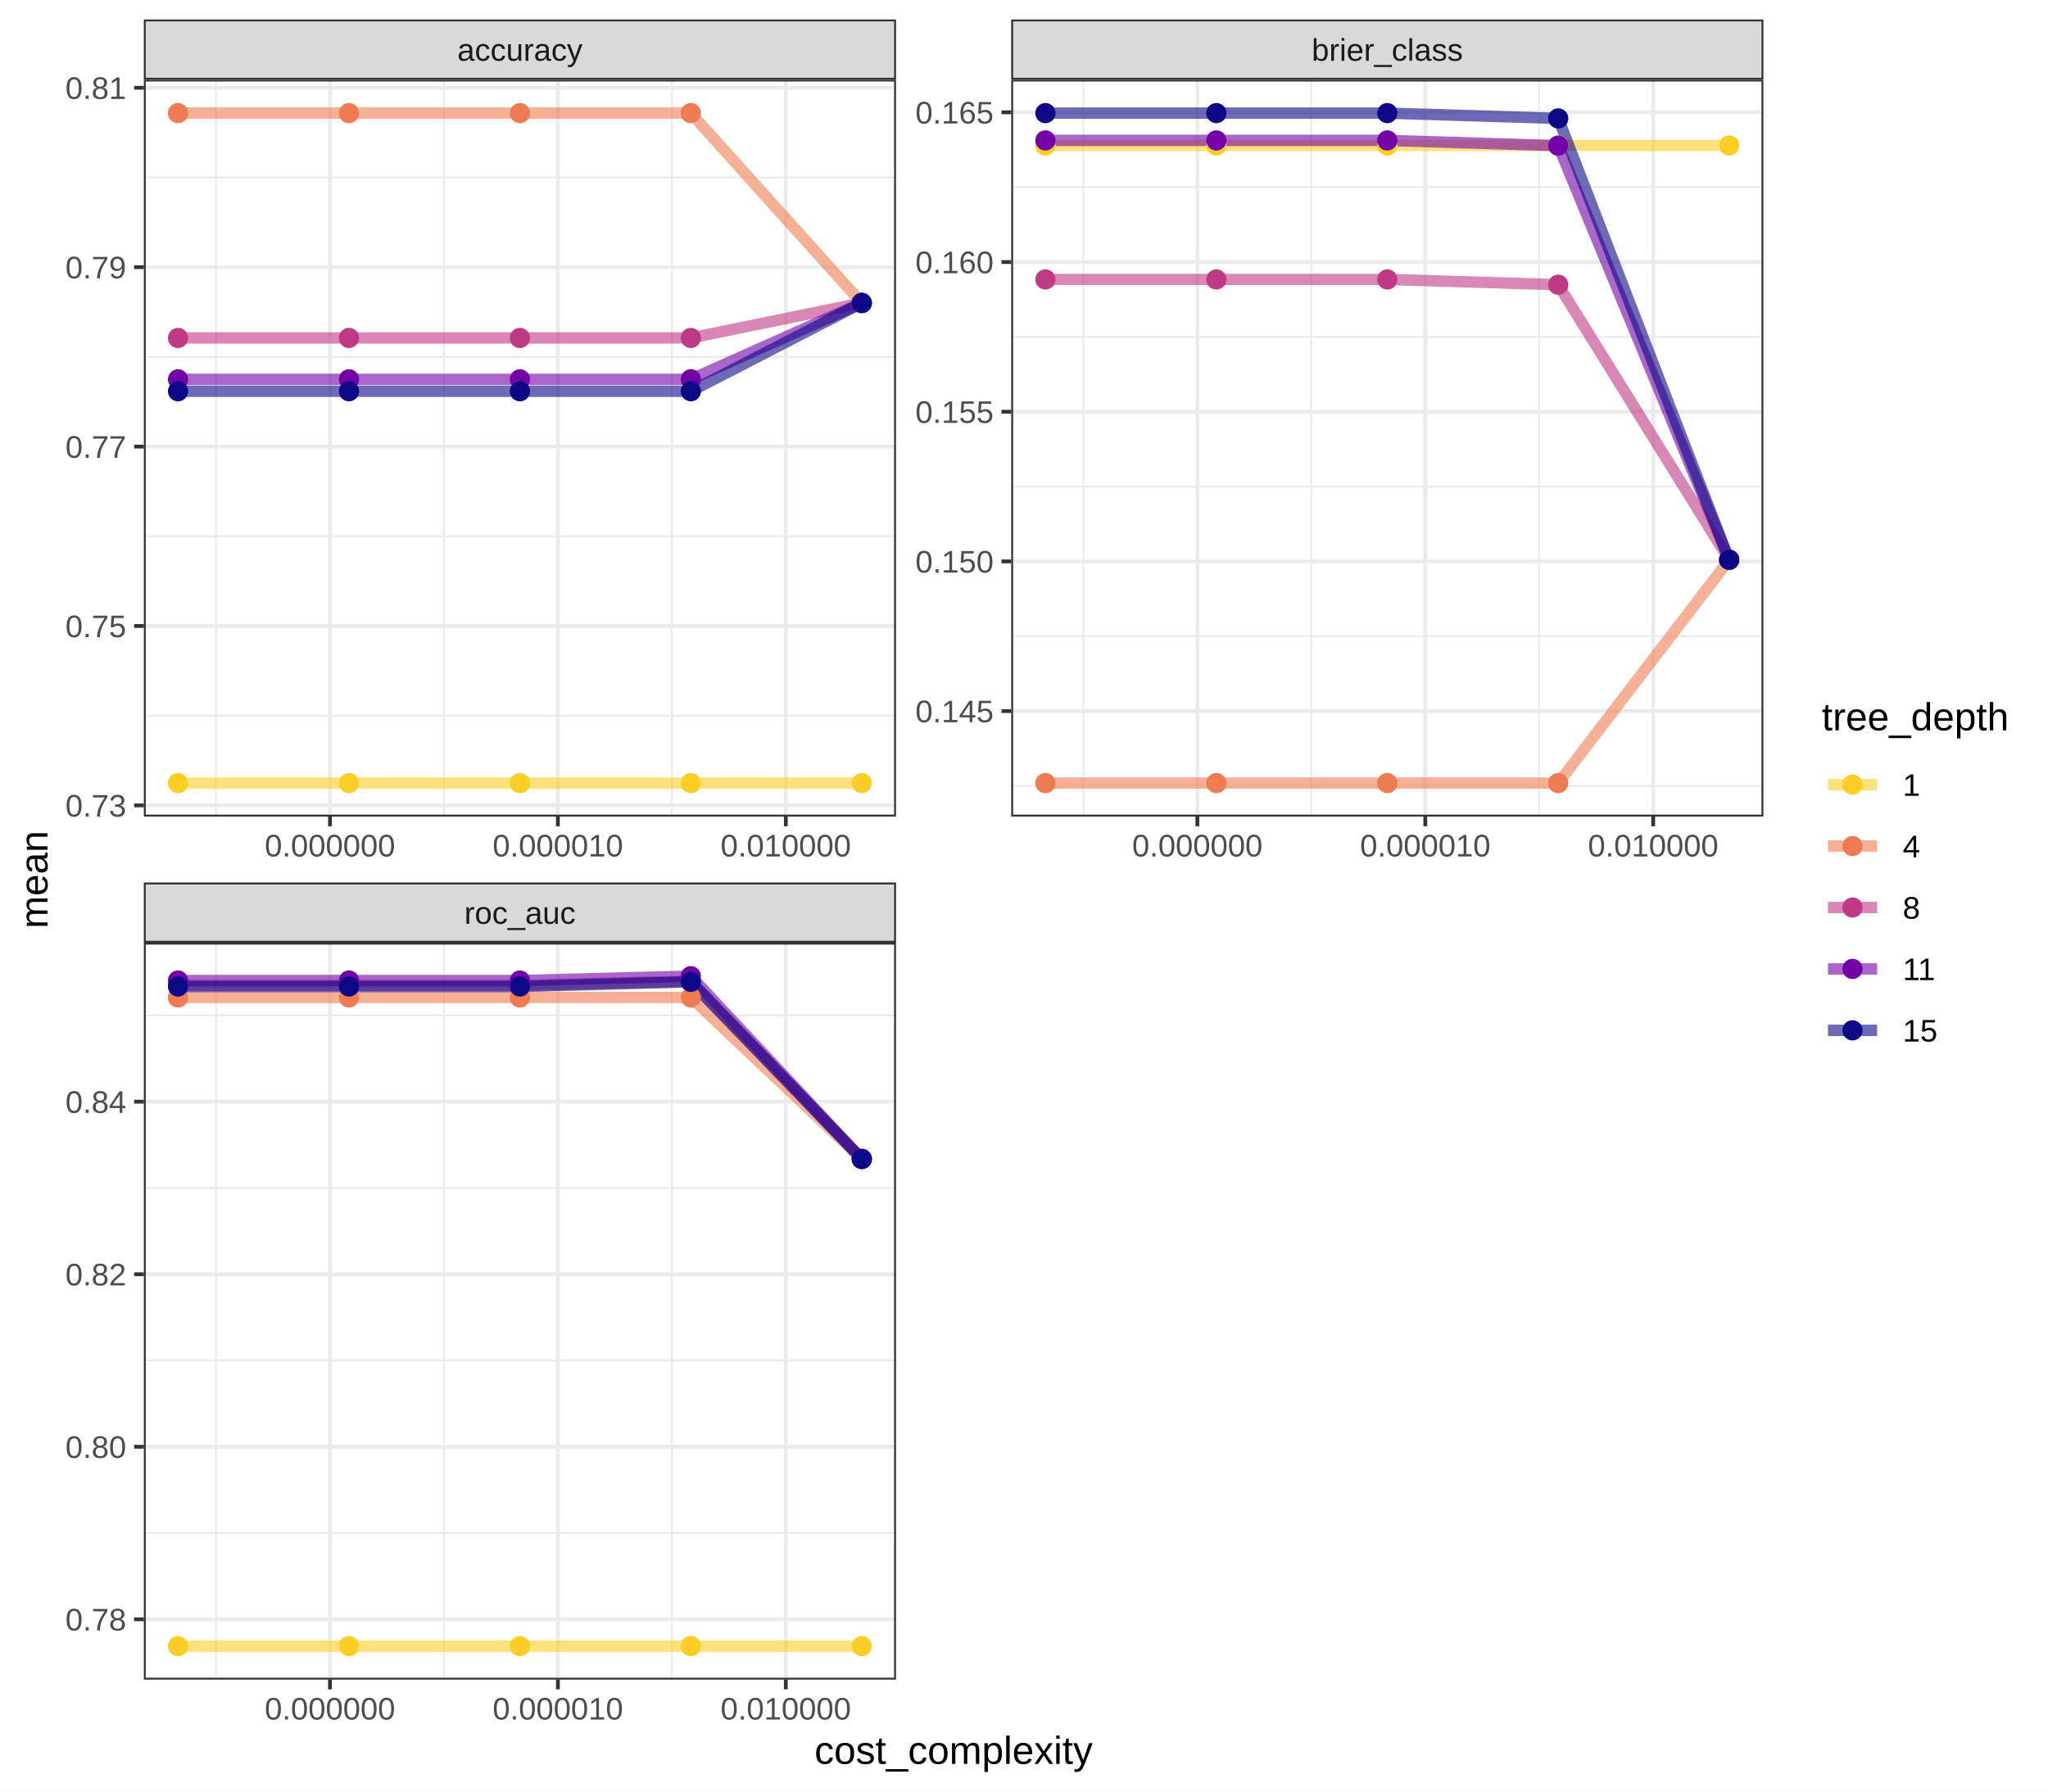
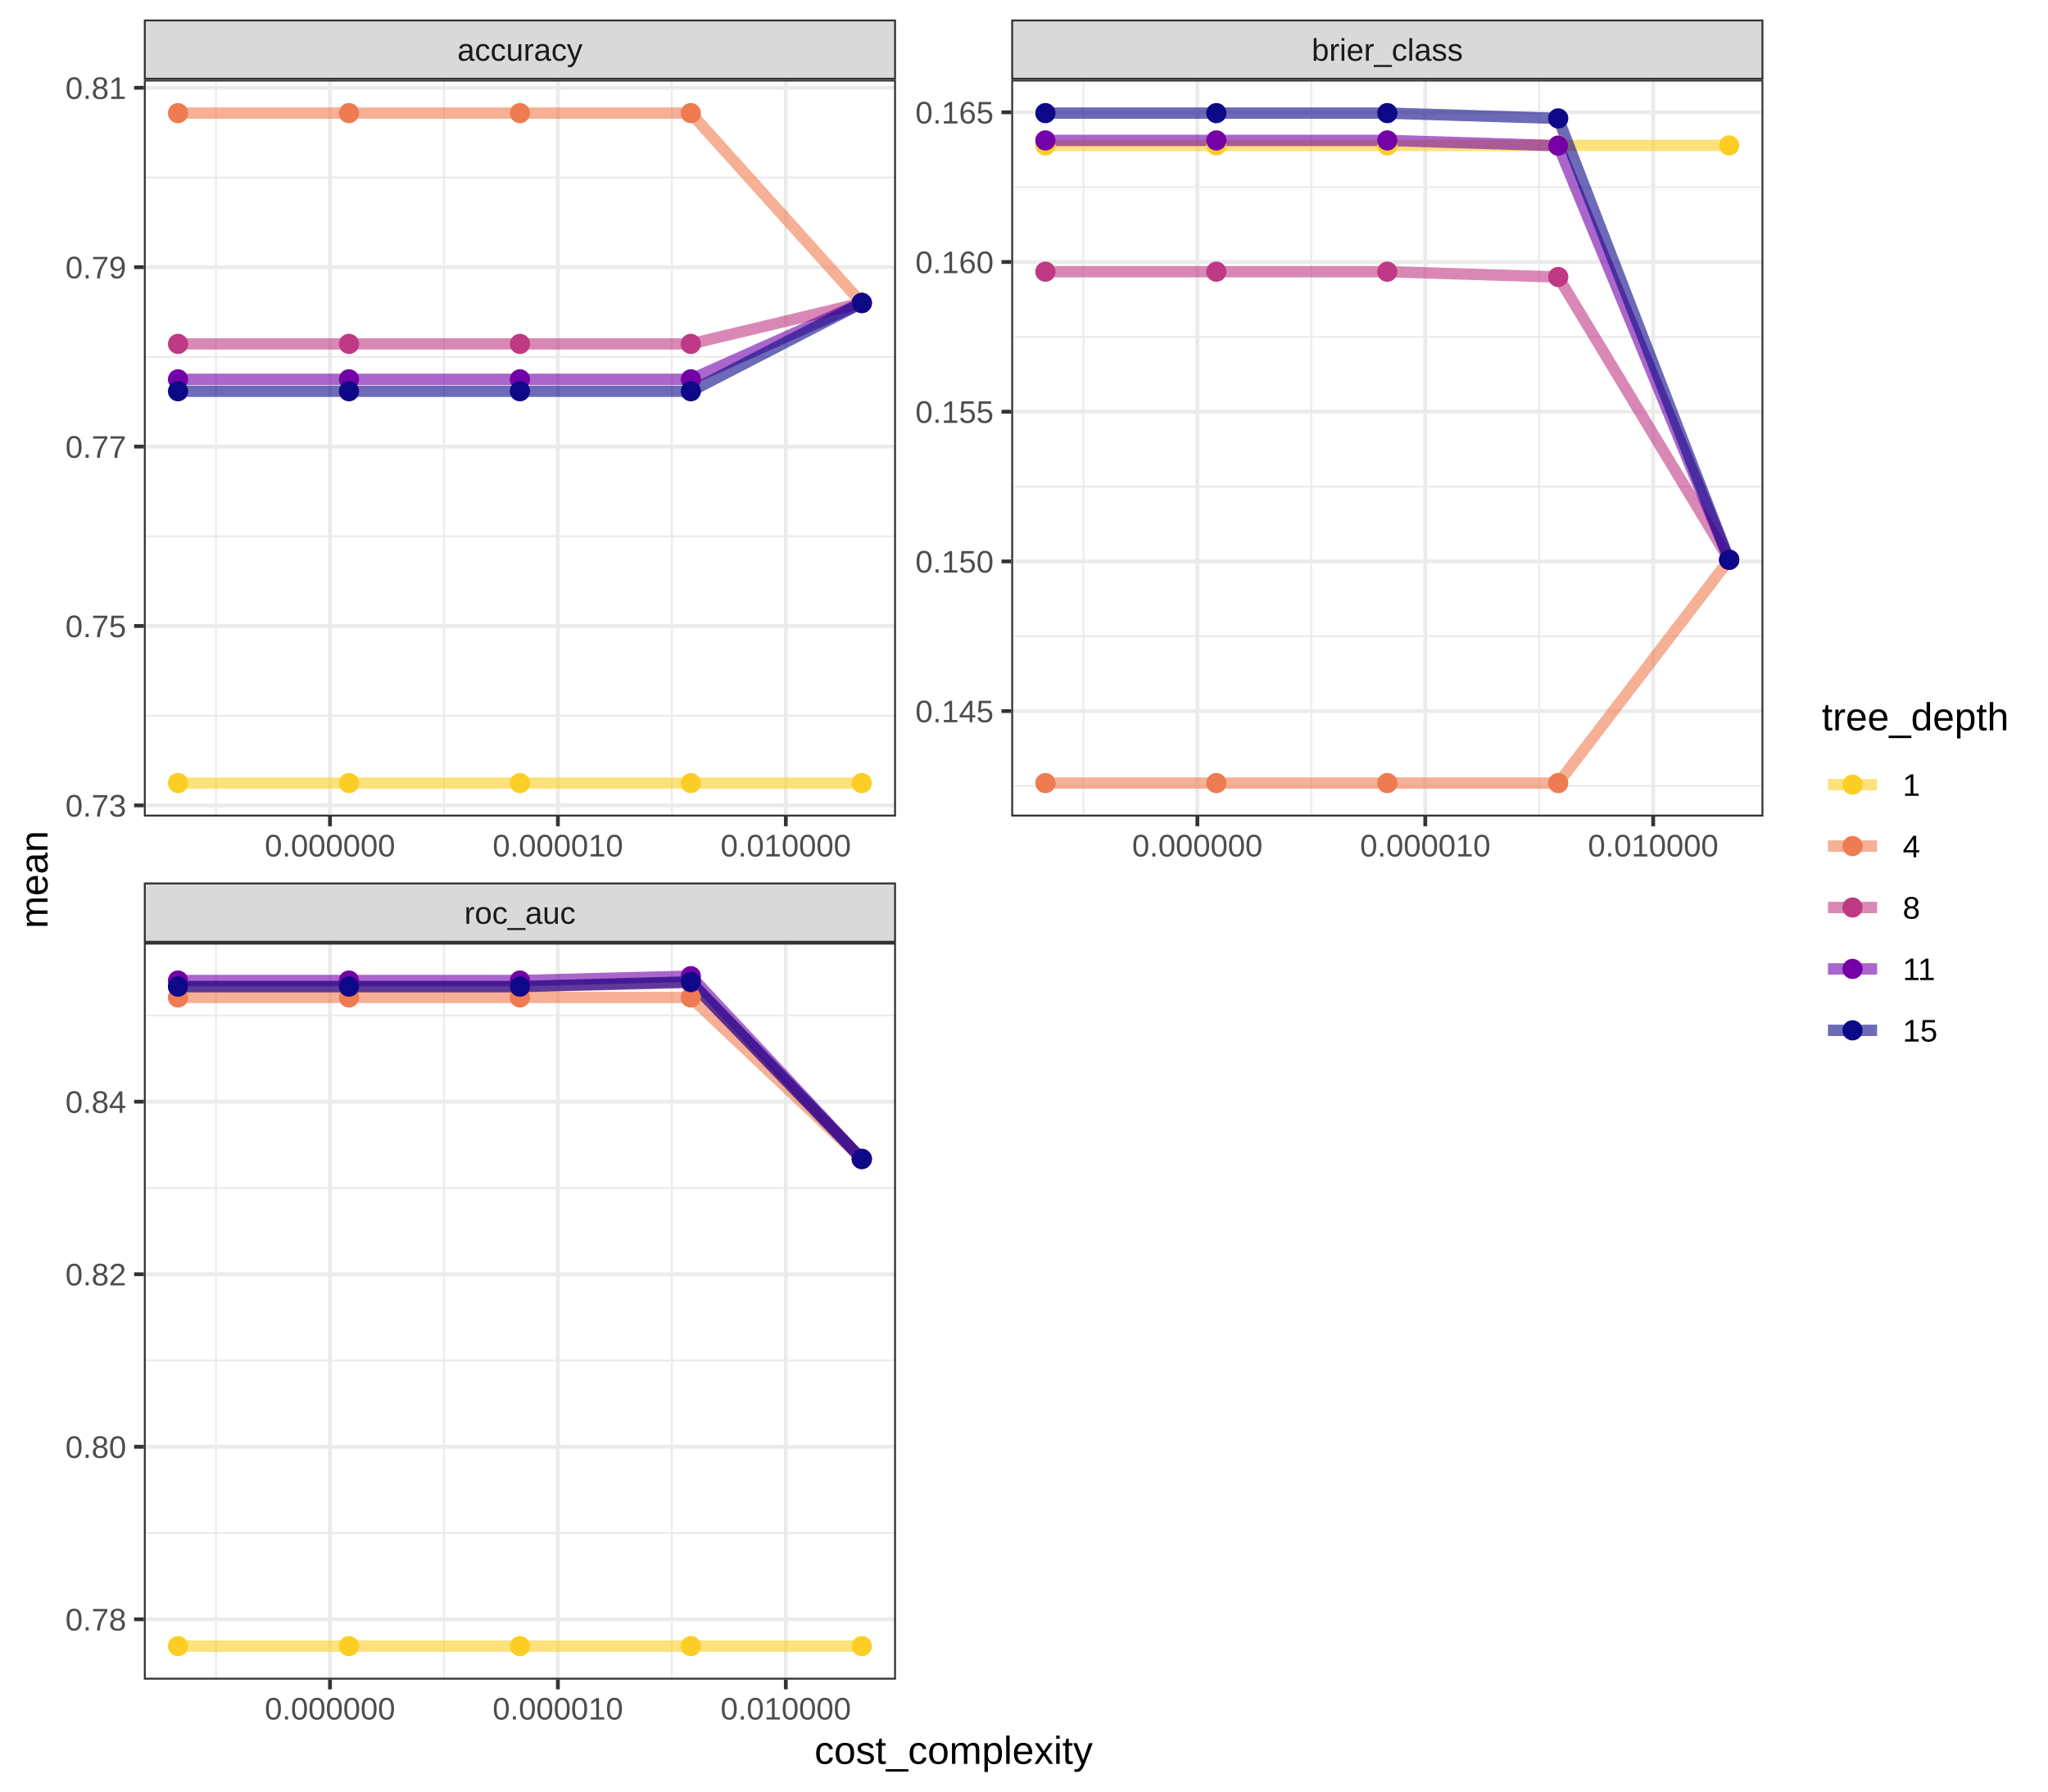
<svg xmlns="http://www.w3.org/2000/svg" width="576.00pt" height="504.00pt" viewBox="0 0 576.00 504.00">
  <g class="svglite">
    <defs>
      <style type="text/css">
    .svglite line, .svglite polyline, .svglite polygon, .svglite path, .svglite rect, .svglite circle {
      fill: none;
      stroke: #000000;
      stroke-linecap: round;
      stroke-linejoin: round;
      stroke-miterlimit: 10.00;
    }
    .svglite text {
      white-space: pre;
    }
    .svglite g.glyphgroup path {
      fill: inherit;
      stroke: none;
    }
  </style>
    </defs>
    <rect width="100%" height="100%" style="stroke: none; fill: none;" />
    <defs>
      <clipPath id="cpMC4wMHw1NzYuMDB8MC4wMHw1MDQuMDA=">
        <rect x="0.00" y="0.00" width="576.00" height="504.00" />
      </clipPath>
    </defs>
    <g clip-path="url(#cpMC4wMHw1NzYuMDB8MC4wMHw1MDQuMDA=)">
      <rect x="0.00" y="0.00" width="576.00" height="504.00" style="stroke-width: 1.07; stroke: #FFFFFF; fill: #FFFFFF;" />
    </g>
    <defs>
      <clipPath id="cpNDAuNDZ8MjUyLjAwfDIyLjQwfDIyOS43MQ==">
        <rect x="40.46" y="22.40" width="211.54" height="207.31" />
      </clipPath>
    </defs>
    <g clip-path="url(#cpNDAuNDZ8MjUyLjAwfDIyLjQwfDIyOS43MQ==)">
      <rect x="40.46" y="22.40" width="211.54" height="207.31" style="stroke-width: 1.07; stroke: none; fill: #FFFFFF;" />
      <polyline points="40.46,201.34 252.00,201.34 " style="stroke-width: 0.53; stroke: #EBEBEB; stroke-linecap: butt;" />
      <polyline points="40.46,150.87 252.00,150.87 " style="stroke-width: 0.53; stroke: #EBEBEB; stroke-linecap: butt;" />
      <polyline points="40.46,100.40 252.00,100.40 " style="stroke-width: 0.53; stroke: #EBEBEB; stroke-linecap: butt;" />
      <polyline points="40.46,49.93 252.00,49.93 " style="stroke-width: 0.53; stroke: #EBEBEB; stroke-linecap: butt;" />
      <polyline points="60.75,229.71 60.75,22.40 " style="stroke-width: 0.53; stroke: #EBEBEB; stroke-linecap: butt;" />
      <polyline points="124.86,229.71 124.86,22.40 " style="stroke-width: 0.53; stroke: #EBEBEB; stroke-linecap: butt;" />
      <polyline points="188.96,229.71 188.96,22.40 " style="stroke-width: 0.53; stroke: #EBEBEB; stroke-linecap: butt;" />
      <polyline points="40.46,226.57 252.00,226.57 " style="stroke-width: 1.07; stroke: #EBEBEB; stroke-linecap: butt;" />
      <polyline points="40.46,176.10 252.00,176.10 " style="stroke-width: 1.07; stroke: #EBEBEB; stroke-linecap: butt;" />
      <polyline points="40.46,125.63 252.00,125.63 " style="stroke-width: 1.07; stroke: #EBEBEB; stroke-linecap: butt;" />
      <polyline points="40.46,75.16 252.00,75.16 " style="stroke-width: 1.07; stroke: #EBEBEB; stroke-linecap: butt;" />
      <polyline points="40.46,24.69 252.00,24.69 " style="stroke-width: 1.07; stroke: #EBEBEB; stroke-linecap: butt;" />
      <polyline points="92.81,229.71 92.81,22.40 " style="stroke-width: 1.07; stroke: #EBEBEB; stroke-linecap: butt;" />
      <polyline points="156.91,229.71 156.91,22.40 " style="stroke-width: 1.07; stroke: #EBEBEB; stroke-linecap: butt;" />
      <polyline points="221.01,229.71 221.01,22.40 " style="stroke-width: 1.07; stroke: #EBEBEB; stroke-linecap: butt;" />
      <polyline points="50.07,220.29 98.15,220.29 146.23,220.29 194.30,220.29 242.38,220.29 " style="stroke-width: 3.20; stroke: #FCCE25; stroke-opacity: 0.60; stroke-linecap: butt;" />
      <polyline points="50.07,31.82 98.15,31.82 146.23,31.82 194.30,31.82 242.38,85.23 " style="stroke-width: 3.20; stroke: #EE7B51; stroke-opacity: 0.60; stroke-linecap: butt;" />
-       <polyline points="50.07,95.07 98.15,95.07 146.23,95.07 194.30,95.07 242.38,85.23 " style="stroke-width: 3.20; stroke: #BF3984; stroke-opacity: 0.60; stroke-linecap: butt;" />
+       <polyline points="50.07,96.74 98.15,96.74 146.23,96.74 194.30,96.74 242.38,85.23 " style="stroke-width: 3.20; stroke: #BF3984; stroke-opacity: 0.60; stroke-linecap: butt;" />
      <polyline points="50.07,106.71 98.15,106.71 146.23,106.71 194.30,106.71 242.38,85.23 " style="stroke-width: 3.20; stroke: #7401A8; stroke-opacity: 0.60; stroke-linecap: butt;" />
      <polyline points="50.07,110.06 98.15,110.06 146.23,110.06 194.30,110.06 242.38,85.23 " style="stroke-width: 3.20; stroke: #0D0887; stroke-opacity: 0.60; stroke-linecap: butt;" />
      <circle cx="50.07" cy="220.29" r="2.49" style="stroke-width: 0.71; stroke: #FCCE25; fill: #FCCE25;" />
      <circle cx="50.07" cy="31.82" r="2.49" style="stroke-width: 0.71; stroke: #EE7B51; fill: #EE7B51;" />
-       <circle cx="50.07" cy="95.07" r="2.49" style="stroke-width: 0.71; stroke: #BF3984; fill: #BF3984;" />
+       <circle cx="50.07" cy="96.74" r="2.49" style="stroke-width: 0.71; stroke: #BF3984; fill: #BF3984;" />
      <circle cx="50.07" cy="106.71" r="2.49" style="stroke-width: 0.71; stroke: #7401A8; fill: #7401A8;" />
      <circle cx="50.07" cy="110.06" r="2.49" style="stroke-width: 0.71; stroke: #0D0887; fill: #0D0887;" />
      <circle cx="98.15" cy="220.29" r="2.49" style="stroke-width: 0.71; stroke: #FCCE25; fill: #FCCE25;" />
      <circle cx="98.15" cy="31.82" r="2.49" style="stroke-width: 0.71; stroke: #EE7B51; fill: #EE7B51;" />
-       <circle cx="98.15" cy="95.07" r="2.49" style="stroke-width: 0.71; stroke: #BF3984; fill: #BF3984;" />
+       <circle cx="98.15" cy="96.74" r="2.49" style="stroke-width: 0.71; stroke: #BF3984; fill: #BF3984;" />
      <circle cx="98.15" cy="106.71" r="2.49" style="stroke-width: 0.71; stroke: #7401A8; fill: #7401A8;" />
      <circle cx="98.15" cy="110.06" r="2.49" style="stroke-width: 0.71; stroke: #0D0887; fill: #0D0887;" />
      <circle cx="146.23" cy="220.29" r="2.49" style="stroke-width: 0.71; stroke: #FCCE25; fill: #FCCE25;" />
      <circle cx="146.23" cy="31.82" r="2.49" style="stroke-width: 0.71; stroke: #EE7B51; fill: #EE7B51;" />
-       <circle cx="146.23" cy="95.07" r="2.49" style="stroke-width: 0.71; stroke: #BF3984; fill: #BF3984;" />
+       <circle cx="146.23" cy="96.74" r="2.49" style="stroke-width: 0.71; stroke: #BF3984; fill: #BF3984;" />
      <circle cx="146.23" cy="106.71" r="2.49" style="stroke-width: 0.71; stroke: #7401A8; fill: #7401A8;" />
      <circle cx="146.23" cy="110.06" r="2.49" style="stroke-width: 0.71; stroke: #0D0887; fill: #0D0887;" />
      <circle cx="194.30" cy="220.29" r="2.49" style="stroke-width: 0.71; stroke: #FCCE25; fill: #FCCE25;" />
      <circle cx="194.30" cy="31.82" r="2.49" style="stroke-width: 0.71; stroke: #EE7B51; fill: #EE7B51;" />
-       <circle cx="194.30" cy="95.07" r="2.49" style="stroke-width: 0.71; stroke: #BF3984; fill: #BF3984;" />
+       <circle cx="194.30" cy="96.74" r="2.49" style="stroke-width: 0.71; stroke: #BF3984; fill: #BF3984;" />
      <circle cx="194.30" cy="106.71" r="2.49" style="stroke-width: 0.71; stroke: #7401A8; fill: #7401A8;" />
      <circle cx="194.30" cy="110.06" r="2.49" style="stroke-width: 0.71; stroke: #0D0887; fill: #0D0887;" />
      <circle cx="242.38" cy="220.29" r="2.49" style="stroke-width: 0.71; stroke: #FCCE25; fill: #FCCE25;" />
      <circle cx="242.38" cy="85.23" r="2.49" style="stroke-width: 0.71; stroke: #EE7B51; fill: #EE7B51;" />
      <circle cx="242.38" cy="85.23" r="2.49" style="stroke-width: 0.71; stroke: #BF3984; fill: #BF3984;" />
      <circle cx="242.38" cy="85.23" r="2.49" style="stroke-width: 0.71; stroke: #7401A8; fill: #7401A8;" />
      <circle cx="242.38" cy="85.23" r="2.49" style="stroke-width: 0.71; stroke: #0D0887; fill: #0D0887;" />
      <rect x="40.46" y="22.40" width="211.54" height="207.31" style="stroke-width: 1.07; stroke: #333333;" />
    </g>
    <g clip-path="url(#cpMC4wMHw1NzYuMDB8MC4wMHw1MDQuMDA=)">
</g>
    <defs>
      <clipPath id="cpNDAuNDZ8MjUyLjAwfDI2NS4xOXw0NzIuNTA=">
        <rect x="40.46" y="265.19" width="211.54" height="207.31" />
      </clipPath>
    </defs>
    <g clip-path="url(#cpNDAuNDZ8MjUyLjAwfDI2NS4xOXw0NzIuNTA=)">
      <rect x="40.46" y="265.19" width="211.54" height="207.31" style="stroke-width: 1.07; stroke: none; fill: #FFFFFF;" />
      <polyline points="40.46,431.26 252.00,431.26 " style="stroke-width: 0.53; stroke: #EBEBEB; stroke-linecap: butt;" />
      <polyline points="40.46,382.72 252.00,382.72 " style="stroke-width: 0.53; stroke: #EBEBEB; stroke-linecap: butt;" />
      <polyline points="40.46,334.19 252.00,334.19 " style="stroke-width: 0.53; stroke: #EBEBEB; stroke-linecap: butt;" />
      <polyline points="40.46,285.65 252.00,285.65 " style="stroke-width: 0.53; stroke: #EBEBEB; stroke-linecap: butt;" />
      <polyline points="60.75,472.50 60.75,265.19 " style="stroke-width: 0.53; stroke: #EBEBEB; stroke-linecap: butt;" />
      <polyline points="124.86,472.50 124.86,265.19 " style="stroke-width: 0.53; stroke: #EBEBEB; stroke-linecap: butt;" />
      <polyline points="188.96,472.50 188.96,265.19 " style="stroke-width: 0.53; stroke: #EBEBEB; stroke-linecap: butt;" />
      <polyline points="40.46,455.53 252.00,455.53 " style="stroke-width: 1.07; stroke: #EBEBEB; stroke-linecap: butt;" />
      <polyline points="40.46,406.99 252.00,406.99 " style="stroke-width: 1.07; stroke: #EBEBEB; stroke-linecap: butt;" />
      <polyline points="40.46,358.46 252.00,358.46 " style="stroke-width: 1.07; stroke: #EBEBEB; stroke-linecap: butt;" />
      <polyline points="40.46,309.92 252.00,309.92 " style="stroke-width: 1.07; stroke: #EBEBEB; stroke-linecap: butt;" />
      <polyline points="92.81,472.50 92.81,265.19 " style="stroke-width: 1.07; stroke: #EBEBEB; stroke-linecap: butt;" />
      <polyline points="156.91,472.50 156.91,265.19 " style="stroke-width: 1.07; stroke: #EBEBEB; stroke-linecap: butt;" />
      <polyline points="221.01,472.50 221.01,265.19 " style="stroke-width: 1.07; stroke: #EBEBEB; stroke-linecap: butt;" />
      <polyline points="50.07,463.08 98.15,463.08 146.23,463.08 194.30,463.08 242.38,463.08 " style="stroke-width: 3.20; stroke: #FCCE25; stroke-opacity: 0.60; stroke-linecap: butt;" />
      <polyline points="50.07,280.60 98.15,280.60 146.23,280.60 194.30,280.60 242.38,326.03 " style="stroke-width: 3.20; stroke: #EE7B51; stroke-opacity: 0.60; stroke-linecap: butt;" />
-       <polyline points="50.07,277.20 98.15,277.20 146.23,277.20 194.30,276.01 242.38,326.03 " style="stroke-width: 3.20; stroke: #BF3984; stroke-opacity: 0.60; stroke-linecap: butt;" />
+       <polyline points="50.07,277.58 98.15,277.58 146.23,277.58 194.30,276.39 242.38,326.03 " style="stroke-width: 3.20; stroke: #BF3984; stroke-opacity: 0.60; stroke-linecap: butt;" />
      <polyline points="50.07,275.84 98.15,275.84 146.23,275.84 194.30,274.61 242.38,326.03 " style="stroke-width: 3.20; stroke: #7401A8; stroke-opacity: 0.60; stroke-linecap: butt;" />
      <polyline points="50.07,277.52 98.15,277.52 146.23,277.52 194.30,276.20 242.38,326.03 " style="stroke-width: 3.20; stroke: #0D0887; stroke-opacity: 0.60; stroke-linecap: butt;" />
      <circle cx="50.07" cy="463.08" r="2.49" style="stroke-width: 0.71; stroke: #FCCE25; fill: #FCCE25;" />
      <circle cx="50.07" cy="280.60" r="2.49" style="stroke-width: 0.71; stroke: #EE7B51; fill: #EE7B51;" />
-       <circle cx="50.07" cy="277.20" r="2.49" style="stroke-width: 0.71; stroke: #BF3984; fill: #BF3984;" />
+       <circle cx="50.07" cy="277.58" r="2.49" style="stroke-width: 0.71; stroke: #BF3984; fill: #BF3984;" />
      <circle cx="50.07" cy="275.84" r="2.49" style="stroke-width: 0.71; stroke: #7401A8; fill: #7401A8;" />
      <circle cx="50.07" cy="277.52" r="2.49" style="stroke-width: 0.71; stroke: #0D0887; fill: #0D0887;" />
      <circle cx="98.15" cy="463.08" r="2.49" style="stroke-width: 0.71; stroke: #FCCE25; fill: #FCCE25;" />
      <circle cx="98.15" cy="280.60" r="2.49" style="stroke-width: 0.71; stroke: #EE7B51; fill: #EE7B51;" />
-       <circle cx="98.15" cy="277.20" r="2.49" style="stroke-width: 0.71; stroke: #BF3984; fill: #BF3984;" />
+       <circle cx="98.15" cy="277.58" r="2.49" style="stroke-width: 0.71; stroke: #BF3984; fill: #BF3984;" />
      <circle cx="98.15" cy="275.84" r="2.49" style="stroke-width: 0.71; stroke: #7401A8; fill: #7401A8;" />
      <circle cx="98.15" cy="277.52" r="2.49" style="stroke-width: 0.71; stroke: #0D0887; fill: #0D0887;" />
      <circle cx="146.23" cy="463.08" r="2.49" style="stroke-width: 0.71; stroke: #FCCE25; fill: #FCCE25;" />
      <circle cx="146.23" cy="280.60" r="2.49" style="stroke-width: 0.71; stroke: #EE7B51; fill: #EE7B51;" />
-       <circle cx="146.23" cy="277.20" r="2.49" style="stroke-width: 0.71; stroke: #BF3984; fill: #BF3984;" />
+       <circle cx="146.23" cy="277.58" r="2.49" style="stroke-width: 0.71; stroke: #BF3984; fill: #BF3984;" />
      <circle cx="146.23" cy="275.84" r="2.49" style="stroke-width: 0.71; stroke: #7401A8; fill: #7401A8;" />
      <circle cx="146.23" cy="277.52" r="2.49" style="stroke-width: 0.71; stroke: #0D0887; fill: #0D0887;" />
      <circle cx="194.30" cy="463.08" r="2.49" style="stroke-width: 0.71; stroke: #FCCE25; fill: #FCCE25;" />
      <circle cx="194.30" cy="280.60" r="2.49" style="stroke-width: 0.71; stroke: #EE7B51; fill: #EE7B51;" />
-       <circle cx="194.30" cy="276.01" r="2.49" style="stroke-width: 0.71; stroke: #BF3984; fill: #BF3984;" />
+       <circle cx="194.30" cy="276.39" r="2.49" style="stroke-width: 0.71; stroke: #BF3984; fill: #BF3984;" />
      <circle cx="194.30" cy="274.61" r="2.49" style="stroke-width: 0.71; stroke: #7401A8; fill: #7401A8;" />
      <circle cx="194.30" cy="276.20" r="2.49" style="stroke-width: 0.71; stroke: #0D0887; fill: #0D0887;" />
      <circle cx="242.38" cy="463.08" r="2.49" style="stroke-width: 0.71; stroke: #FCCE25; fill: #FCCE25;" />
      <circle cx="242.38" cy="326.03" r="2.49" style="stroke-width: 0.71; stroke: #EE7B51; fill: #EE7B51;" />
      <circle cx="242.38" cy="326.03" r="2.49" style="stroke-width: 0.71; stroke: #BF3984; fill: #BF3984;" />
      <circle cx="242.38" cy="326.03" r="2.49" style="stroke-width: 0.71; stroke: #7401A8; fill: #7401A8;" />
      <circle cx="242.38" cy="326.03" r="2.49" style="stroke-width: 0.71; stroke: #0D0887; fill: #0D0887;" />
      <rect x="40.46" y="265.19" width="211.54" height="207.31" style="stroke-width: 1.07; stroke: #333333;" />
    </g>
    <g clip-path="url(#cpMC4wMHw1NzYuMDB8MC4wMHw1MDQuMDA=)">
</g>
    <defs>
      <clipPath id="cpMjg0LjQxfDQ5NS45NXwyMi40MHwyMjkuNzE=">
        <rect x="284.41" y="22.40" width="211.54" height="207.31" />
      </clipPath>
    </defs>
    <g clip-path="url(#cpMjg0LjQxfDQ5NS45NXwyMi40MHwyMjkuNzE=)">
      <rect x="284.41" y="22.40" width="211.54" height="207.31" style="stroke-width: 1.07; stroke: none; fill: #FFFFFF;" />
      <polyline points="284.41,221.09 495.95,221.09 " style="stroke-width: 0.53; stroke: #EBEBEB; stroke-linecap: butt;" />
      <polyline points="284.41,178.98 495.95,178.98 " style="stroke-width: 0.53; stroke: #EBEBEB; stroke-linecap: butt;" />
      <polyline points="284.41,136.87 495.95,136.87 " style="stroke-width: 0.53; stroke: #EBEBEB; stroke-linecap: butt;" />
      <polyline points="284.41,94.76 495.95,94.76 " style="stroke-width: 0.53; stroke: #EBEBEB; stroke-linecap: butt;" />
      <polyline points="284.41,52.65 495.95,52.65 " style="stroke-width: 0.53; stroke: #EBEBEB; stroke-linecap: butt;" />
      <polyline points="304.71,229.71 304.71,22.40 " style="stroke-width: 0.53; stroke: #EBEBEB; stroke-linecap: butt;" />
      <polyline points="368.81,229.71 368.81,22.40 " style="stroke-width: 0.53; stroke: #EBEBEB; stroke-linecap: butt;" />
      <polyline points="432.91,229.71 432.91,22.40 " style="stroke-width: 0.53; stroke: #EBEBEB; stroke-linecap: butt;" />
      <polyline points="284.41,200.04 495.95,200.04 " style="stroke-width: 1.07; stroke: #EBEBEB; stroke-linecap: butt;" />
      <polyline points="284.41,157.93 495.95,157.93 " style="stroke-width: 1.07; stroke: #EBEBEB; stroke-linecap: butt;" />
-       <polyline points="284.41,115.82 495.95,115.82 " style="stroke-width: 1.07; stroke: #EBEBEB; stroke-linecap: butt;" />
-       <polyline points="284.41,73.71 495.95,73.71 " style="stroke-width: 1.07; stroke: #EBEBEB; stroke-linecap: butt;" />
-       <polyline points="284.41,31.60 495.95,31.60 " style="stroke-width: 1.07; stroke: #EBEBEB; stroke-linecap: butt;" />
+       <polyline points="284.41,115.81 495.95,115.81 " style="stroke-width: 1.07; stroke: #EBEBEB; stroke-linecap: butt;" />
+       <polyline points="284.41,73.70 495.95,73.70 " style="stroke-width: 1.07; stroke: #EBEBEB; stroke-linecap: butt;" />
+       <polyline points="284.41,31.59 495.95,31.59 " style="stroke-width: 1.07; stroke: #EBEBEB; stroke-linecap: butt;" />
      <polyline points="336.76,229.71 336.76,22.40 " style="stroke-width: 1.07; stroke: #EBEBEB; stroke-linecap: butt;" />
      <polyline points="400.86,229.71 400.86,22.40 " style="stroke-width: 1.07; stroke: #EBEBEB; stroke-linecap: butt;" />
      <polyline points="464.96,229.71 464.96,22.40 " style="stroke-width: 1.07; stroke: #EBEBEB; stroke-linecap: butt;" />
      <polyline points="294.02,40.91 342.10,40.91 390.18,40.91 438.25,40.91 486.33,40.91 " style="stroke-width: 3.20; stroke: #FCCE25; stroke-opacity: 0.60; stroke-linecap: butt;" />
      <polyline points="294.02,220.29 342.10,220.29 390.18,220.29 438.25,220.29 486.33,157.47 " style="stroke-width: 3.20; stroke: #EE7B51; stroke-opacity: 0.60; stroke-linecap: butt;" />
-       <polyline points="294.02,78.61 342.10,78.61 390.18,78.61 438.25,80.09 486.33,157.47 " style="stroke-width: 3.20; stroke: #BF3984; stroke-opacity: 0.60; stroke-linecap: butt;" />
+       <polyline points="294.02,76.43 342.10,76.43 390.18,76.43 438.25,77.92 486.33,157.47 " style="stroke-width: 3.20; stroke: #BF3984; stroke-opacity: 0.60; stroke-linecap: butt;" />
      <polyline points="294.02,39.50 342.10,39.50 390.18,39.50 438.25,40.98 486.33,157.47 " style="stroke-width: 3.20; stroke: #7401A8; stroke-opacity: 0.60; stroke-linecap: butt;" />
      <polyline points="294.02,31.82 342.10,31.82 390.18,31.82 438.25,33.31 486.33,157.47 " style="stroke-width: 3.20; stroke: #0D0887; stroke-opacity: 0.60; stroke-linecap: butt;" />
      <circle cx="294.02" cy="40.91" r="2.49" style="stroke-width: 0.71; stroke: #FCCE25; fill: #FCCE25;" />
      <circle cx="294.02" cy="220.29" r="2.49" style="stroke-width: 0.71; stroke: #EE7B51; fill: #EE7B51;" />
-       <circle cx="294.02" cy="78.61" r="2.49" style="stroke-width: 0.71; stroke: #BF3984; fill: #BF3984;" />
+       <circle cx="294.02" cy="76.43" r="2.49" style="stroke-width: 0.71; stroke: #BF3984; fill: #BF3984;" />
      <circle cx="294.02" cy="39.50" r="2.49" style="stroke-width: 0.71; stroke: #7401A8; fill: #7401A8;" />
      <circle cx="294.02" cy="31.82" r="2.49" style="stroke-width: 0.71; stroke: #0D0887; fill: #0D0887;" />
      <circle cx="342.10" cy="40.91" r="2.49" style="stroke-width: 0.71; stroke: #FCCE25; fill: #FCCE25;" />
      <circle cx="342.10" cy="220.29" r="2.49" style="stroke-width: 0.71; stroke: #EE7B51; fill: #EE7B51;" />
-       <circle cx="342.10" cy="78.61" r="2.49" style="stroke-width: 0.71; stroke: #BF3984; fill: #BF3984;" />
+       <circle cx="342.10" cy="76.43" r="2.49" style="stroke-width: 0.71; stroke: #BF3984; fill: #BF3984;" />
      <circle cx="342.10" cy="39.50" r="2.49" style="stroke-width: 0.71; stroke: #7401A8; fill: #7401A8;" />
      <circle cx="342.10" cy="31.82" r="2.49" style="stroke-width: 0.71; stroke: #0D0887; fill: #0D0887;" />
      <circle cx="390.18" cy="40.91" r="2.49" style="stroke-width: 0.71; stroke: #FCCE25; fill: #FCCE25;" />
      <circle cx="390.18" cy="220.29" r="2.49" style="stroke-width: 0.71; stroke: #EE7B51; fill: #EE7B51;" />
-       <circle cx="390.18" cy="78.61" r="2.49" style="stroke-width: 0.71; stroke: #BF3984; fill: #BF3984;" />
+       <circle cx="390.18" cy="76.43" r="2.49" style="stroke-width: 0.71; stroke: #BF3984; fill: #BF3984;" />
      <circle cx="390.18" cy="39.50" r="2.49" style="stroke-width: 0.71; stroke: #7401A8; fill: #7401A8;" />
      <circle cx="390.18" cy="31.82" r="2.49" style="stroke-width: 0.71; stroke: #0D0887; fill: #0D0887;" />
      <circle cx="438.25" cy="40.91" r="2.49" style="stroke-width: 0.71; stroke: #FCCE25; fill: #FCCE25;" />
      <circle cx="438.25" cy="220.29" r="2.49" style="stroke-width: 0.71; stroke: #EE7B51; fill: #EE7B51;" />
-       <circle cx="438.25" cy="80.09" r="2.49" style="stroke-width: 0.71; stroke: #BF3984; fill: #BF3984;" />
+       <circle cx="438.25" cy="77.92" r="2.49" style="stroke-width: 0.71; stroke: #BF3984; fill: #BF3984;" />
      <circle cx="438.25" cy="40.98" r="2.49" style="stroke-width: 0.71; stroke: #7401A8; fill: #7401A8;" />
      <circle cx="438.25" cy="33.31" r="2.49" style="stroke-width: 0.71; stroke: #0D0887; fill: #0D0887;" />
      <circle cx="486.33" cy="40.91" r="2.49" style="stroke-width: 0.71; stroke: #FCCE25; fill: #FCCE25;" />
      <circle cx="486.33" cy="157.47" r="2.49" style="stroke-width: 0.71; stroke: #EE7B51; fill: #EE7B51;" />
      <circle cx="486.33" cy="157.47" r="2.49" style="stroke-width: 0.71; stroke: #BF3984; fill: #BF3984;" />
      <circle cx="486.33" cy="157.47" r="2.49" style="stroke-width: 0.71; stroke: #7401A8; fill: #7401A8;" />
      <circle cx="486.33" cy="157.47" r="2.49" style="stroke-width: 0.71; stroke: #0D0887; fill: #0D0887;" />
      <rect x="284.41" y="22.40" width="211.54" height="207.31" style="stroke-width: 1.07; stroke: #333333;" />
    </g>
    <g clip-path="url(#cpMC4wMHw1NzYuMDB8MC4wMHw1MDQuMDA=)">
</g>
    <defs>
      <clipPath id="cpNDAuNDZ8MjUyLjAwfDI0OC4yN3wyNjUuMTk=">
        <rect x="40.46" y="248.27" width="211.54" height="16.92" />
      </clipPath>
    </defs>
    <g clip-path="url(#cpNDAuNDZ8MjUyLjAwfDI0OC4yN3wyNjUuMTk=)">
      <rect x="40.46" y="248.27" width="211.54" height="16.92" style="stroke-width: 1.07; stroke: #333333; fill: #D9D9D9;" />
      <text x="146.23" y="259.88" text-anchor="middle" style="font-size: 8.80px;fill: #1A1A1A; font-family: &quot;Arial&quot;;" textLength="31.30px" lengthAdjust="spacingAndGlyphs">roc_auc</text>
    </g>
    <g clip-path="url(#cpMC4wMHw1NzYuMDB8MC4wMHw1MDQuMDA=)">
</g>
    <defs>
      <clipPath id="cpNDAuNDZ8MjUyLjAwfDUuNDh8MjIuNDA=">
        <rect x="40.46" y="5.48" width="211.54" height="16.92" />
      </clipPath>
    </defs>
    <g clip-path="url(#cpNDAuNDZ8MjUyLjAwfDUuNDh8MjIuNDA=)">
      <rect x="40.46" y="5.48" width="211.54" height="16.92" style="stroke-width: 1.07; stroke: #333333; fill: #D9D9D9;" />
      <text x="146.23" y="17.09" text-anchor="middle" style="font-size: 8.80px;fill: #1A1A1A; font-family: &quot;Arial&quot;;" textLength="35.22px" lengthAdjust="spacingAndGlyphs">accuracy</text>
    </g>
    <g clip-path="url(#cpMC4wMHw1NzYuMDB8MC4wMHw1MDQuMDA=)">
</g>
    <defs>
      <clipPath id="cpMjg0LjQxfDQ5NS45NXw1LjQ4fDIyLjQw">
        <rect x="284.41" y="5.48" width="211.54" height="16.92" />
      </clipPath>
    </defs>
    <g clip-path="url(#cpMjg0LjQxfDQ5NS45NXw1LjQ4fDIyLjQw)">
      <rect x="284.41" y="5.48" width="211.54" height="16.92" style="stroke-width: 1.07; stroke: #333333; fill: #D9D9D9;" />
      <text x="390.18" y="17.09" text-anchor="middle" style="font-size: 8.80px;fill: #1A1A1A; font-family: &quot;Arial&quot;;" textLength="42.53px" lengthAdjust="spacingAndGlyphs">brier_class</text>
    </g>
    <g clip-path="url(#cpMC4wMHw1NzYuMDB8MC4wMHw1MDQuMDA=)">
      <polyline points="92.81,475.24 92.81,472.50 " style="stroke-width: 1.07; stroke: #333333; stroke-linecap: butt;" />
      <polyline points="156.91,475.24 156.91,472.50 " style="stroke-width: 1.07; stroke: #333333; stroke-linecap: butt;" />
      <polyline points="221.01,475.24 221.01,472.50 " style="stroke-width: 1.07; stroke: #333333; stroke-linecap: butt;" />
      <text x="92.81" y="483.74" text-anchor="middle" style="font-size: 8.80px;fill: #4D4D4D; font-family: &quot;Arial&quot;;" textLength="36.67px" lengthAdjust="spacingAndGlyphs">0.000000</text>
      <text x="156.91" y="483.74" text-anchor="middle" style="font-size: 8.80px;fill: #4D4D4D; font-family: &quot;Arial&quot;;" textLength="36.67px" lengthAdjust="spacingAndGlyphs">0.000010</text>
      <text x="221.01" y="483.74" text-anchor="middle" style="font-size: 8.80px;fill: #4D4D4D; font-family: &quot;Arial&quot;;" textLength="36.67px" lengthAdjust="spacingAndGlyphs">0.010000</text>
      <polyline points="92.81,232.45 92.81,229.71 " style="stroke-width: 1.07; stroke: #333333; stroke-linecap: butt;" />
      <polyline points="156.91,232.45 156.91,229.71 " style="stroke-width: 1.07; stroke: #333333; stroke-linecap: butt;" />
      <polyline points="221.01,232.45 221.01,229.71 " style="stroke-width: 1.07; stroke: #333333; stroke-linecap: butt;" />
      <text x="92.81" y="240.94" text-anchor="middle" style="font-size: 8.80px;fill: #4D4D4D; font-family: &quot;Arial&quot;;" textLength="36.67px" lengthAdjust="spacingAndGlyphs">0.000000</text>
      <text x="156.91" y="240.94" text-anchor="middle" style="font-size: 8.80px;fill: #4D4D4D; font-family: &quot;Arial&quot;;" textLength="36.67px" lengthAdjust="spacingAndGlyphs">0.000010</text>
      <text x="221.01" y="240.94" text-anchor="middle" style="font-size: 8.80px;fill: #4D4D4D; font-family: &quot;Arial&quot;;" textLength="36.67px" lengthAdjust="spacingAndGlyphs">0.010000</text>
      <polyline points="336.76,232.45 336.76,229.71 " style="stroke-width: 1.07; stroke: #333333; stroke-linecap: butt;" />
      <polyline points="400.86,232.45 400.86,229.71 " style="stroke-width: 1.07; stroke: #333333; stroke-linecap: butt;" />
      <polyline points="464.96,232.45 464.96,229.71 " style="stroke-width: 1.07; stroke: #333333; stroke-linecap: butt;" />
      <text x="336.76" y="240.94" text-anchor="middle" style="font-size: 8.80px;fill: #4D4D4D; font-family: &quot;Arial&quot;;" textLength="36.67px" lengthAdjust="spacingAndGlyphs">0.000000</text>
      <text x="400.86" y="240.94" text-anchor="middle" style="font-size: 8.80px;fill: #4D4D4D; font-family: &quot;Arial&quot;;" textLength="36.67px" lengthAdjust="spacingAndGlyphs">0.000010</text>
      <text x="464.96" y="240.94" text-anchor="middle" style="font-size: 8.80px;fill: #4D4D4D; font-family: &quot;Arial&quot;;" textLength="36.67px" lengthAdjust="spacingAndGlyphs">0.010000</text>
      <text x="279.47" y="203.19" text-anchor="end" style="font-size: 8.80px;fill: #4D4D4D; font-family: &quot;Arial&quot;;" textLength="22.00px" lengthAdjust="spacingAndGlyphs">0.145</text>
      <text x="279.47" y="161.08" text-anchor="end" style="font-size: 8.80px;fill: #4D4D4D; font-family: &quot;Arial&quot;;" textLength="22.00px" lengthAdjust="spacingAndGlyphs">0.150</text>
-       <text x="279.47" y="118.97" text-anchor="end" style="font-size: 8.80px;fill: #4D4D4D; font-family: &quot;Arial&quot;;" textLength="22.00px" lengthAdjust="spacingAndGlyphs">0.155</text>
-       <text x="279.47" y="76.86" text-anchor="end" style="font-size: 8.80px;fill: #4D4D4D; font-family: &quot;Arial&quot;;" textLength="22.00px" lengthAdjust="spacingAndGlyphs">0.160</text>
-       <text x="279.47" y="34.75" text-anchor="end" style="font-size: 8.80px;fill: #4D4D4D; font-family: &quot;Arial&quot;;" textLength="22.00px" lengthAdjust="spacingAndGlyphs">0.165</text>
+       <text x="279.47" y="118.96" text-anchor="end" style="font-size: 8.80px;fill: #4D4D4D; font-family: &quot;Arial&quot;;" textLength="22.00px" lengthAdjust="spacingAndGlyphs">0.155</text>
+       <text x="279.47" y="76.85" text-anchor="end" style="font-size: 8.80px;fill: #4D4D4D; font-family: &quot;Arial&quot;;" textLength="22.00px" lengthAdjust="spacingAndGlyphs">0.160</text>
+       <text x="279.47" y="34.74" text-anchor="end" style="font-size: 8.80px;fill: #4D4D4D; font-family: &quot;Arial&quot;;" textLength="22.00px" lengthAdjust="spacingAndGlyphs">0.165</text>
      <polyline points="281.67,200.04 284.41,200.04 " style="stroke-width: 1.07; stroke: #333333; stroke-linecap: butt;" />
      <polyline points="281.67,157.93 284.41,157.93 " style="stroke-width: 1.07; stroke: #333333; stroke-linecap: butt;" />
-       <polyline points="281.67,115.82 284.41,115.82 " style="stroke-width: 1.07; stroke: #333333; stroke-linecap: butt;" />
-       <polyline points="281.67,73.71 284.41,73.71 " style="stroke-width: 1.07; stroke: #333333; stroke-linecap: butt;" />
-       <polyline points="281.67,31.60 284.41,31.60 " style="stroke-width: 1.07; stroke: #333333; stroke-linecap: butt;" />
+       <polyline points="281.67,115.81 284.41,115.81 " style="stroke-width: 1.07; stroke: #333333; stroke-linecap: butt;" />
+       <polyline points="281.67,73.70 284.41,73.70 " style="stroke-width: 1.07; stroke: #333333; stroke-linecap: butt;" />
+       <polyline points="281.67,31.59 284.41,31.59 " style="stroke-width: 1.07; stroke: #333333; stroke-linecap: butt;" />
      <text x="35.52" y="229.72" text-anchor="end" style="font-size: 8.80px;fill: #4D4D4D; font-family: &quot;Arial&quot;;" textLength="17.11px" lengthAdjust="spacingAndGlyphs">0.73</text>
      <text x="35.52" y="179.25" text-anchor="end" style="font-size: 8.80px;fill: #4D4D4D; font-family: &quot;Arial&quot;;" textLength="17.11px" lengthAdjust="spacingAndGlyphs">0.75</text>
      <text x="35.52" y="128.78" text-anchor="end" style="font-size: 8.80px;fill: #4D4D4D; font-family: &quot;Arial&quot;;" textLength="17.11px" lengthAdjust="spacingAndGlyphs">0.77</text>
      <text x="35.52" y="78.31" text-anchor="end" style="font-size: 8.80px;fill: #4D4D4D; font-family: &quot;Arial&quot;;" textLength="17.11px" lengthAdjust="spacingAndGlyphs">0.79</text>
      <text x="35.52" y="27.84" text-anchor="end" style="font-size: 8.80px;fill: #4D4D4D; font-family: &quot;Arial&quot;;" textLength="17.11px" lengthAdjust="spacingAndGlyphs">0.81</text>
      <polyline points="37.72,226.57 40.46,226.57 " style="stroke-width: 1.07; stroke: #333333; stroke-linecap: butt;" />
      <polyline points="37.72,176.10 40.46,176.10 " style="stroke-width: 1.07; stroke: #333333; stroke-linecap: butt;" />
      <polyline points="37.72,125.63 40.46,125.63 " style="stroke-width: 1.07; stroke: #333333; stroke-linecap: butt;" />
      <polyline points="37.72,75.16 40.46,75.16 " style="stroke-width: 1.07; stroke: #333333; stroke-linecap: butt;" />
      <polyline points="37.72,24.69 40.46,24.69 " style="stroke-width: 1.07; stroke: #333333; stroke-linecap: butt;" />
      <text x="35.52" y="458.68" text-anchor="end" style="font-size: 8.80px;fill: #4D4D4D; font-family: &quot;Arial&quot;;" textLength="17.11px" lengthAdjust="spacingAndGlyphs">0.78</text>
      <text x="35.52" y="410.14" text-anchor="end" style="font-size: 8.80px;fill: #4D4D4D; font-family: &quot;Arial&quot;;" textLength="17.11px" lengthAdjust="spacingAndGlyphs">0.80</text>
      <text x="35.52" y="361.61" text-anchor="end" style="font-size: 8.80px;fill: #4D4D4D; font-family: &quot;Arial&quot;;" textLength="17.11px" lengthAdjust="spacingAndGlyphs">0.82</text>
      <text x="35.52" y="313.07" text-anchor="end" style="font-size: 8.80px;fill: #4D4D4D; font-family: &quot;Arial&quot;;" textLength="17.11px" lengthAdjust="spacingAndGlyphs">0.84</text>
      <polyline points="37.72,455.53 40.46,455.53 " style="stroke-width: 1.07; stroke: #333333; stroke-linecap: butt;" />
      <polyline points="37.72,406.99 40.46,406.99 " style="stroke-width: 1.07; stroke: #333333; stroke-linecap: butt;" />
      <polyline points="37.72,358.46 40.46,358.46 " style="stroke-width: 1.07; stroke: #333333; stroke-linecap: butt;" />
      <polyline points="37.72,309.92 40.46,309.92 " style="stroke-width: 1.07; stroke: #333333; stroke-linecap: butt;" />
      <text x="268.20" y="496.20" text-anchor="middle" style="font-size: 11.00px; font-family: &quot;Arial&quot;;" textLength="78.28px" lengthAdjust="spacingAndGlyphs">cost_complexity</text>
      <text transform="translate(13.36,247.45) rotate(-90)" text-anchor="middle" style="font-size: 11.00px; font-family: &quot;Arial&quot;;" textLength="27.53px" lengthAdjust="spacingAndGlyphs">mean</text>
      <rect x="506.91" y="190.93" width="63.62" height="113.03" style="stroke-width: 1.07; stroke: none; fill: #FFFFFF;" />
      <text x="512.38" y="205.45" style="font-size: 11.00px; font-family: &quot;Arial&quot;;" textLength="52.66px" lengthAdjust="spacingAndGlyphs">tree_depth</text>
      <rect x="512.38" y="212.09" width="17.28" height="17.28" style="stroke-width: 1.07; stroke: none; fill: #FFFFFF;" />
      <line x1="514.11" y1="220.73" x2="527.94" y2="220.73" style="stroke-width: 3.20; stroke: #FCCE25; stroke-opacity: 0.60; stroke-linecap: butt;" />
      <circle cx="521.02" cy="220.73" r="2.49" style="stroke-width: 0.71; stroke: #FCCE25; fill: #FCCE25;" />
      <rect x="512.38" y="229.37" width="17.28" height="17.28" style="stroke-width: 1.07; stroke: none; fill: #FFFFFF;" />
      <line x1="514.11" y1="238.01" x2="527.94" y2="238.01" style="stroke-width: 3.20; stroke: #EE7B51; stroke-opacity: 0.60; stroke-linecap: butt;" />
      <circle cx="521.02" cy="238.01" r="2.49" style="stroke-width: 0.71; stroke: #EE7B51; fill: #EE7B51;" />
      <rect x="512.38" y="246.65" width="17.28" height="17.28" style="stroke-width: 1.07; stroke: none; fill: #FFFFFF;" />
      <line x1="514.11" y1="255.29" x2="527.94" y2="255.29" style="stroke-width: 3.20; stroke: #BF3984; stroke-opacity: 0.60; stroke-linecap: butt;" />
      <circle cx="521.02" cy="255.29" r="2.49" style="stroke-width: 0.71; stroke: #BF3984; fill: #BF3984;" />
      <rect x="512.38" y="263.93" width="17.28" height="17.28" style="stroke-width: 1.07; stroke: none; fill: #FFFFFF;" />
      <line x1="514.11" y1="272.57" x2="527.94" y2="272.57" style="stroke-width: 3.20; stroke: #7401A8; stroke-opacity: 0.60; stroke-linecap: butt;" />
      <circle cx="521.02" cy="272.57" r="2.49" style="stroke-width: 0.71; stroke: #7401A8; fill: #7401A8;" />
      <rect x="512.38" y="281.21" width="17.28" height="17.28" style="stroke-width: 1.07; stroke: none; fill: #FFFFFF;" />
      <line x1="514.11" y1="289.85" x2="527.94" y2="289.85" style="stroke-width: 3.20; stroke: #0D0887; stroke-opacity: 0.60; stroke-linecap: butt;" />
      <circle cx="521.02" cy="289.85" r="2.49" style="stroke-width: 0.71; stroke: #0D0887; fill: #0D0887;" />
      <text x="535.14" y="223.88" style="font-size: 8.80px; font-family: &quot;Arial&quot;;" textLength="4.89px" lengthAdjust="spacingAndGlyphs">1</text>
      <text x="535.14" y="241.16" style="font-size: 8.80px; font-family: &quot;Arial&quot;;" textLength="4.89px" lengthAdjust="spacingAndGlyphs">4</text>
      <text x="535.14" y="258.44" style="font-size: 8.80px; font-family: &quot;Arial&quot;;" textLength="4.89px" lengthAdjust="spacingAndGlyphs">8</text>
      <text x="535.14" y="275.72" style="font-size: 8.80px; font-family: &quot;Arial&quot;;" textLength="9.12px" lengthAdjust="spacingAndGlyphs">11</text>
      <text x="535.14" y="293.00" style="font-size: 8.80px; font-family: &quot;Arial&quot;;" textLength="9.78px" lengthAdjust="spacingAndGlyphs">15</text>
    </g>
  </g>
</svg>
